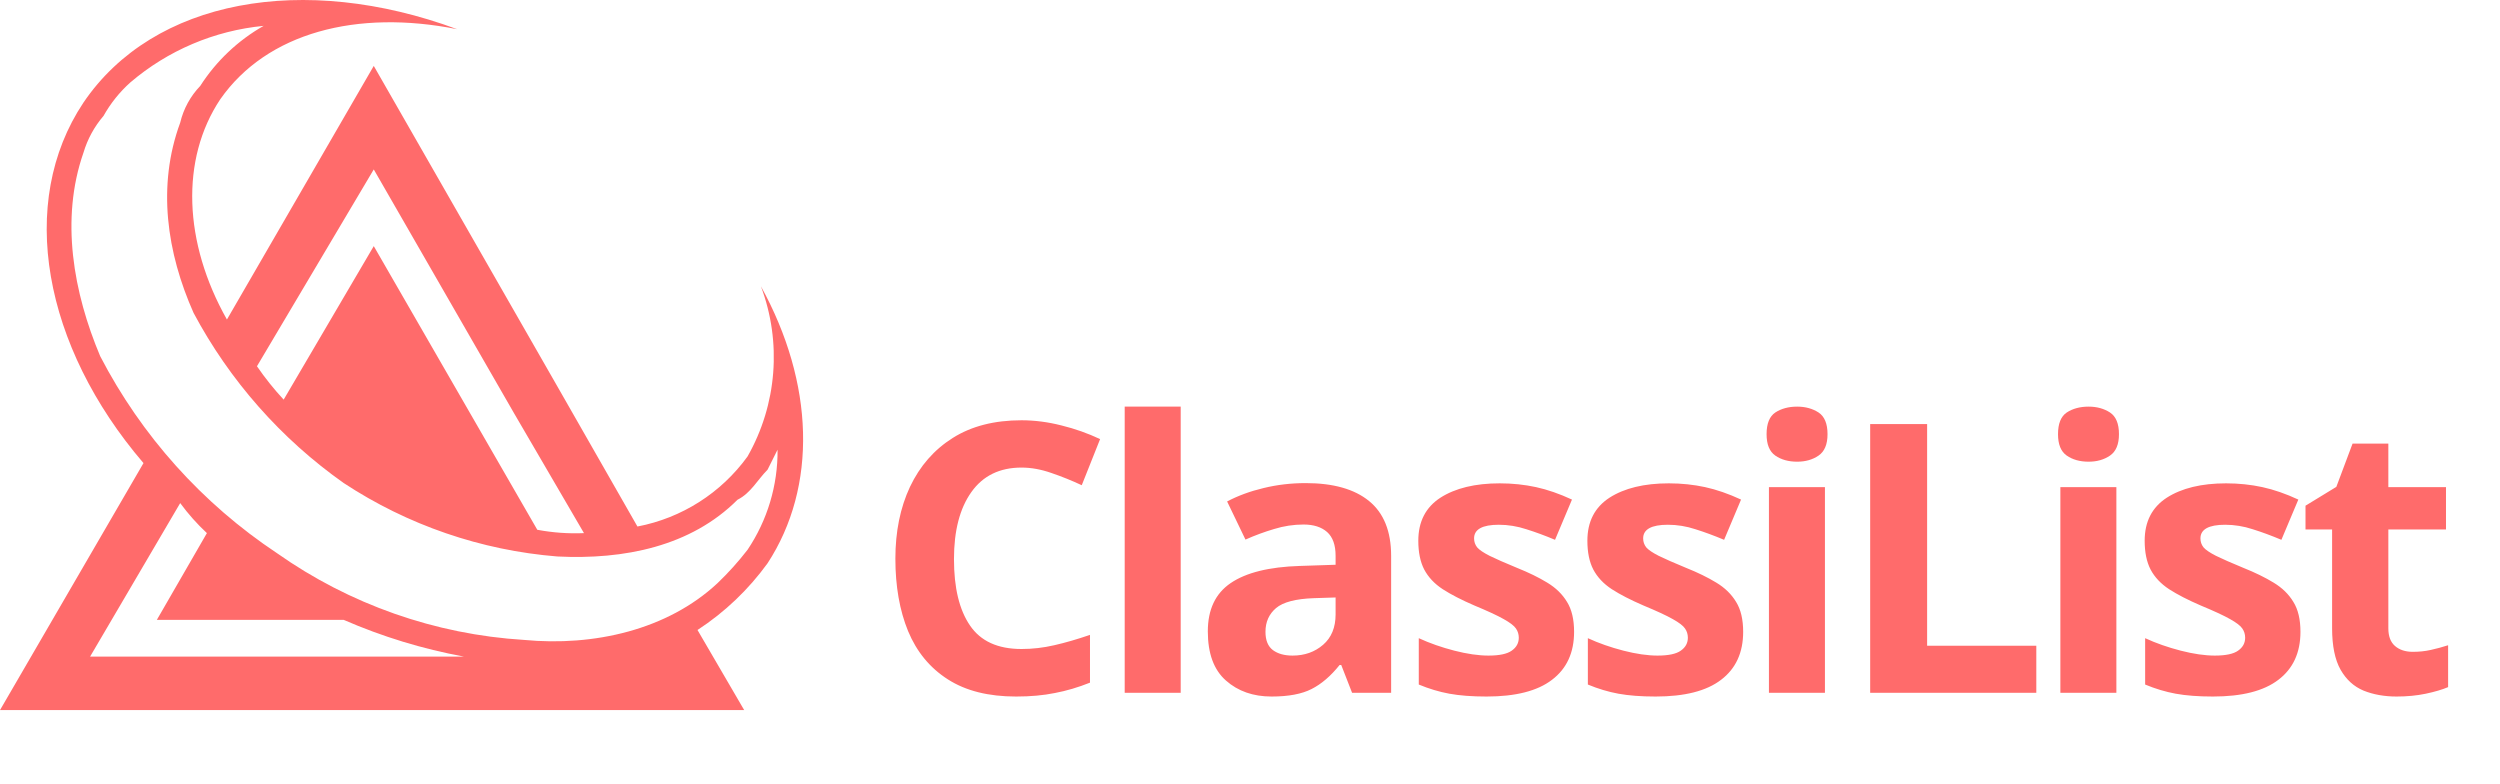
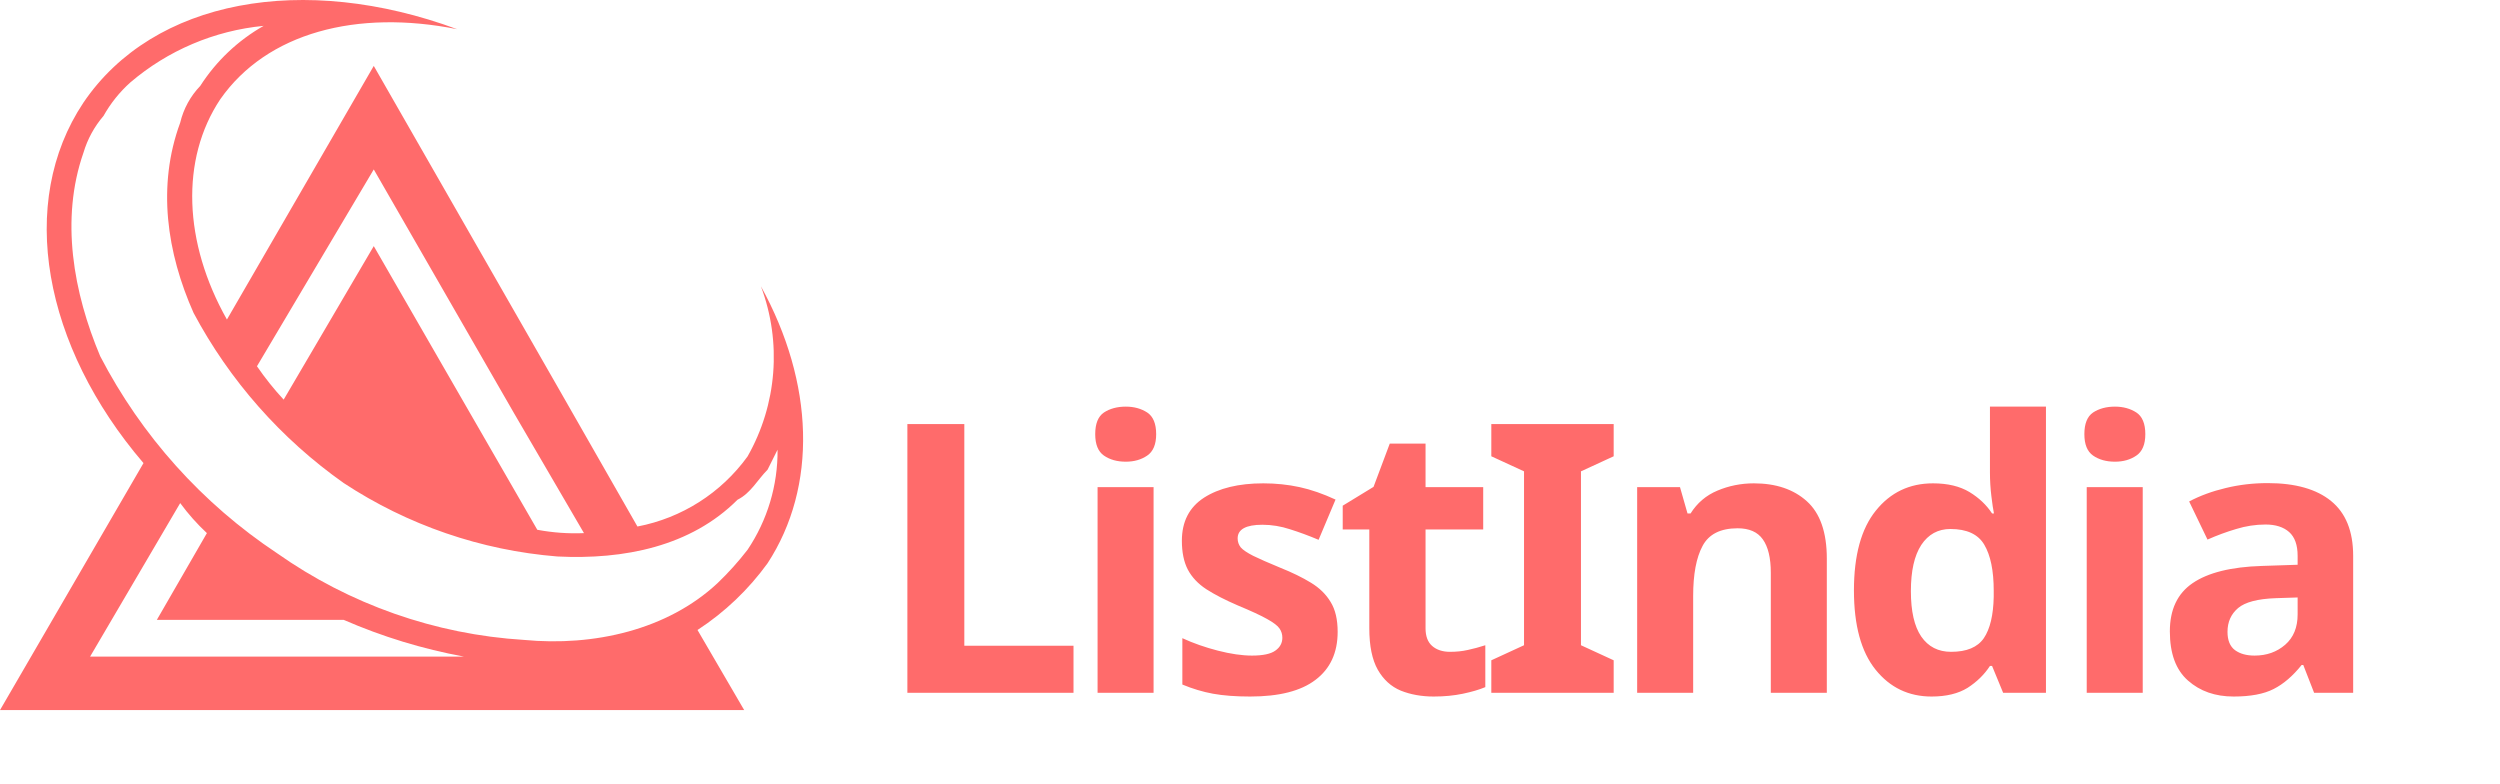
<svg xmlns="http://www.w3.org/2000/svg" height="52" viewBox="0 0 166 52" width="166">
  <g fill="#ff6b6b">
    <path d="m71.166 64.626-9.75 16.841c-2.881-5.1-3.1-10.636-.443-14.625 3.1-4.432 9.085-5.983 15.733-4.653-10.193-3.767-20.165-1.994-24.818 4.875-4.432 6.647-2.66 16.176 3.988 23.936l-9.528 16.4h49.414l-3.1-5.318a17.633 17.633 0 0 0 4.653-4.432c3.324-5.1 3.1-11.966-.443-18.392a13.349 13.349 0 0 1 -.886 11.3 11.746 11.746 0 0 1 -7.312 4.653l-5.321-9.311zm-7.312-2.659a12.106 12.106 0 0 0 -4.21 3.989 5.282 5.282 0 0 0 -1.33 2.437c-1.551 4.21-.886 8.642.886 12.631a32.585 32.585 0 0 0 9.971 11.3 30.2 30.2 0 0 0 14.182 4.876c4.432.222 8.864-.665 11.966-3.767.886-.443 1.33-1.33 1.994-1.994l.665-1.33a11.725 11.725 0 0 1 -1.994 6.648 19.978 19.978 0 0 1 -1.994 2.216c-3.324 3.1-8.2 4.21-12.852 3.767a31.866 31.866 0 0 1 -16.4-5.761 35.092 35.092 0 0 1 -11.738-13.079c-1.773-4.21-2.659-9.085-1.108-13.517a6.656 6.656 0 0 1 1.33-2.437 8.676 8.676 0 0 1 1.773-2.216 16 16 0 0 1 8.858-3.763zm7.312 14.625 10.858 18.835a13.627 13.627 0 0 0 3.1.222l-4.653-7.977-9.305-16.172-7.756 13.069a19.377 19.377 0 0 0 1.773 2.216zm5.983 27.255a36.588 36.588 0 0 1 -7.977-2.437h-12.41l3.324-5.761a14.336 14.336 0 0 1 -1.773-1.994l-5.983 10.193z" fill-rule="evenodd" transform="translate(-46.348 -60.25)" />
    <text font-family="Muli-Bold, Muli" font-size="25" font-weight="700" letter-spacing="-.048em" transform="translate(58 46)">
-       <tspan x="0" y="0">ClassiList</tspan>
+       <tspan x="0" y="0">ListIndia</tspan>
    </text>
  </g>
</svg>
